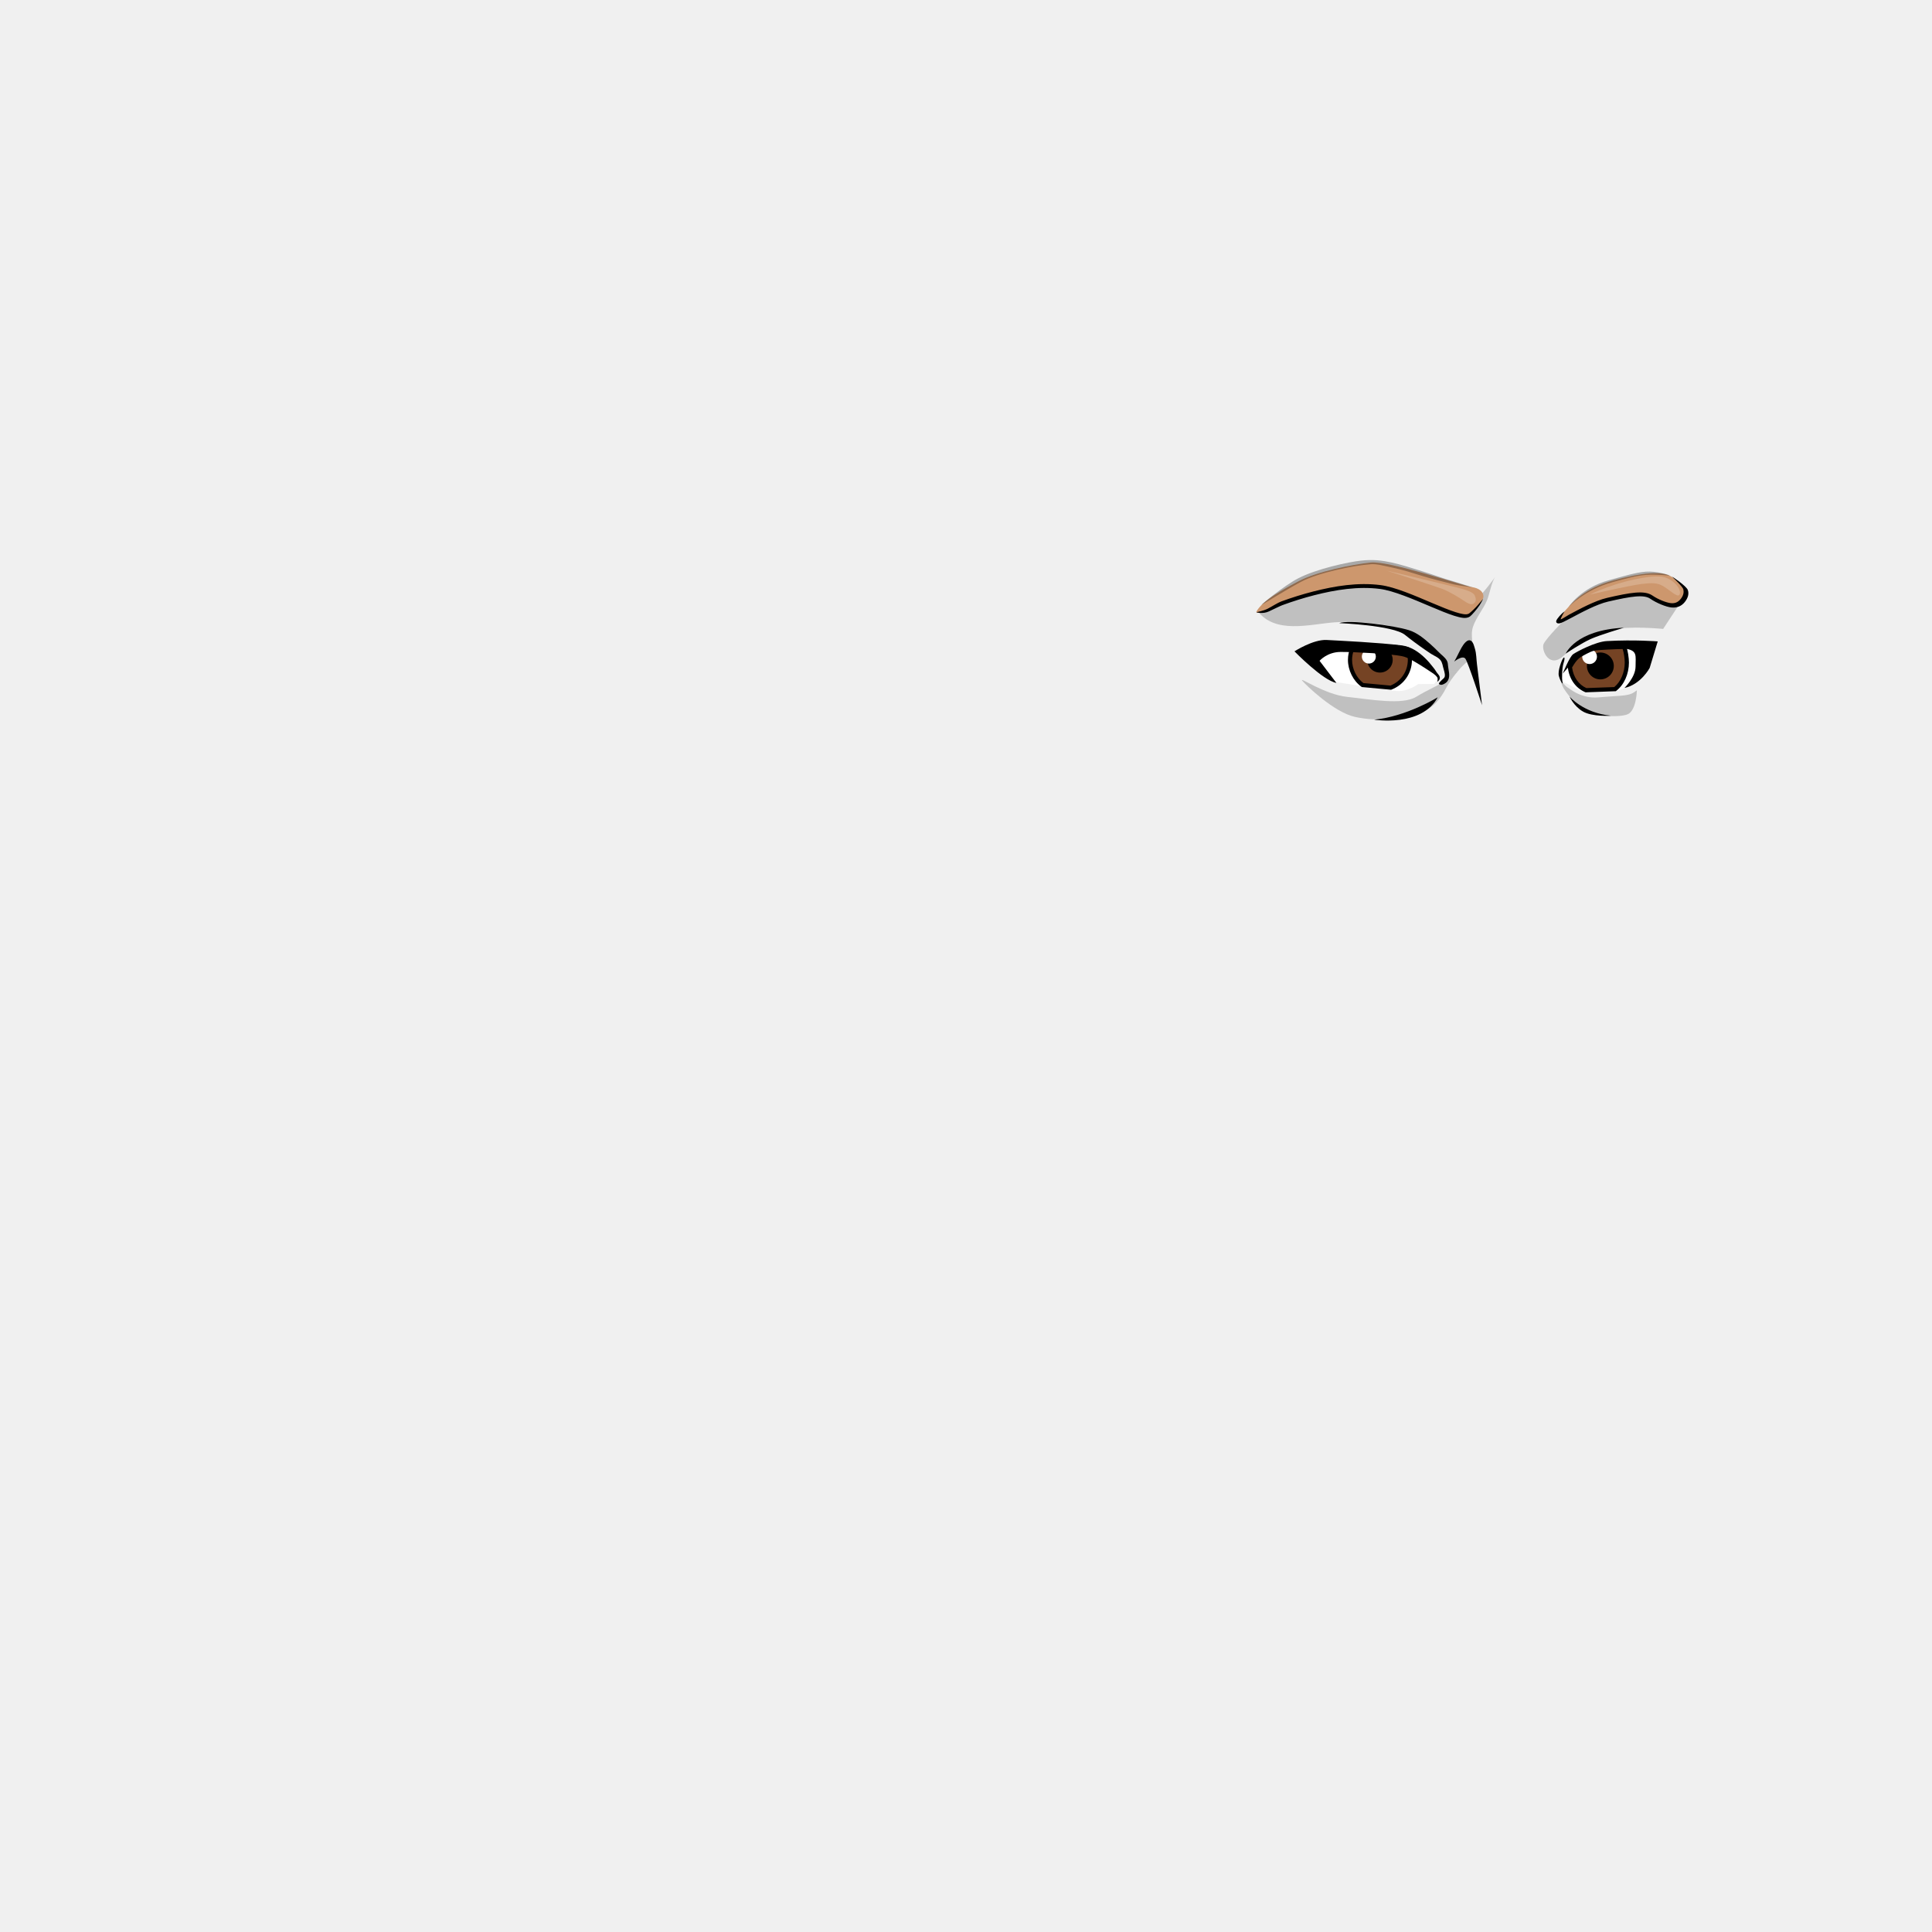
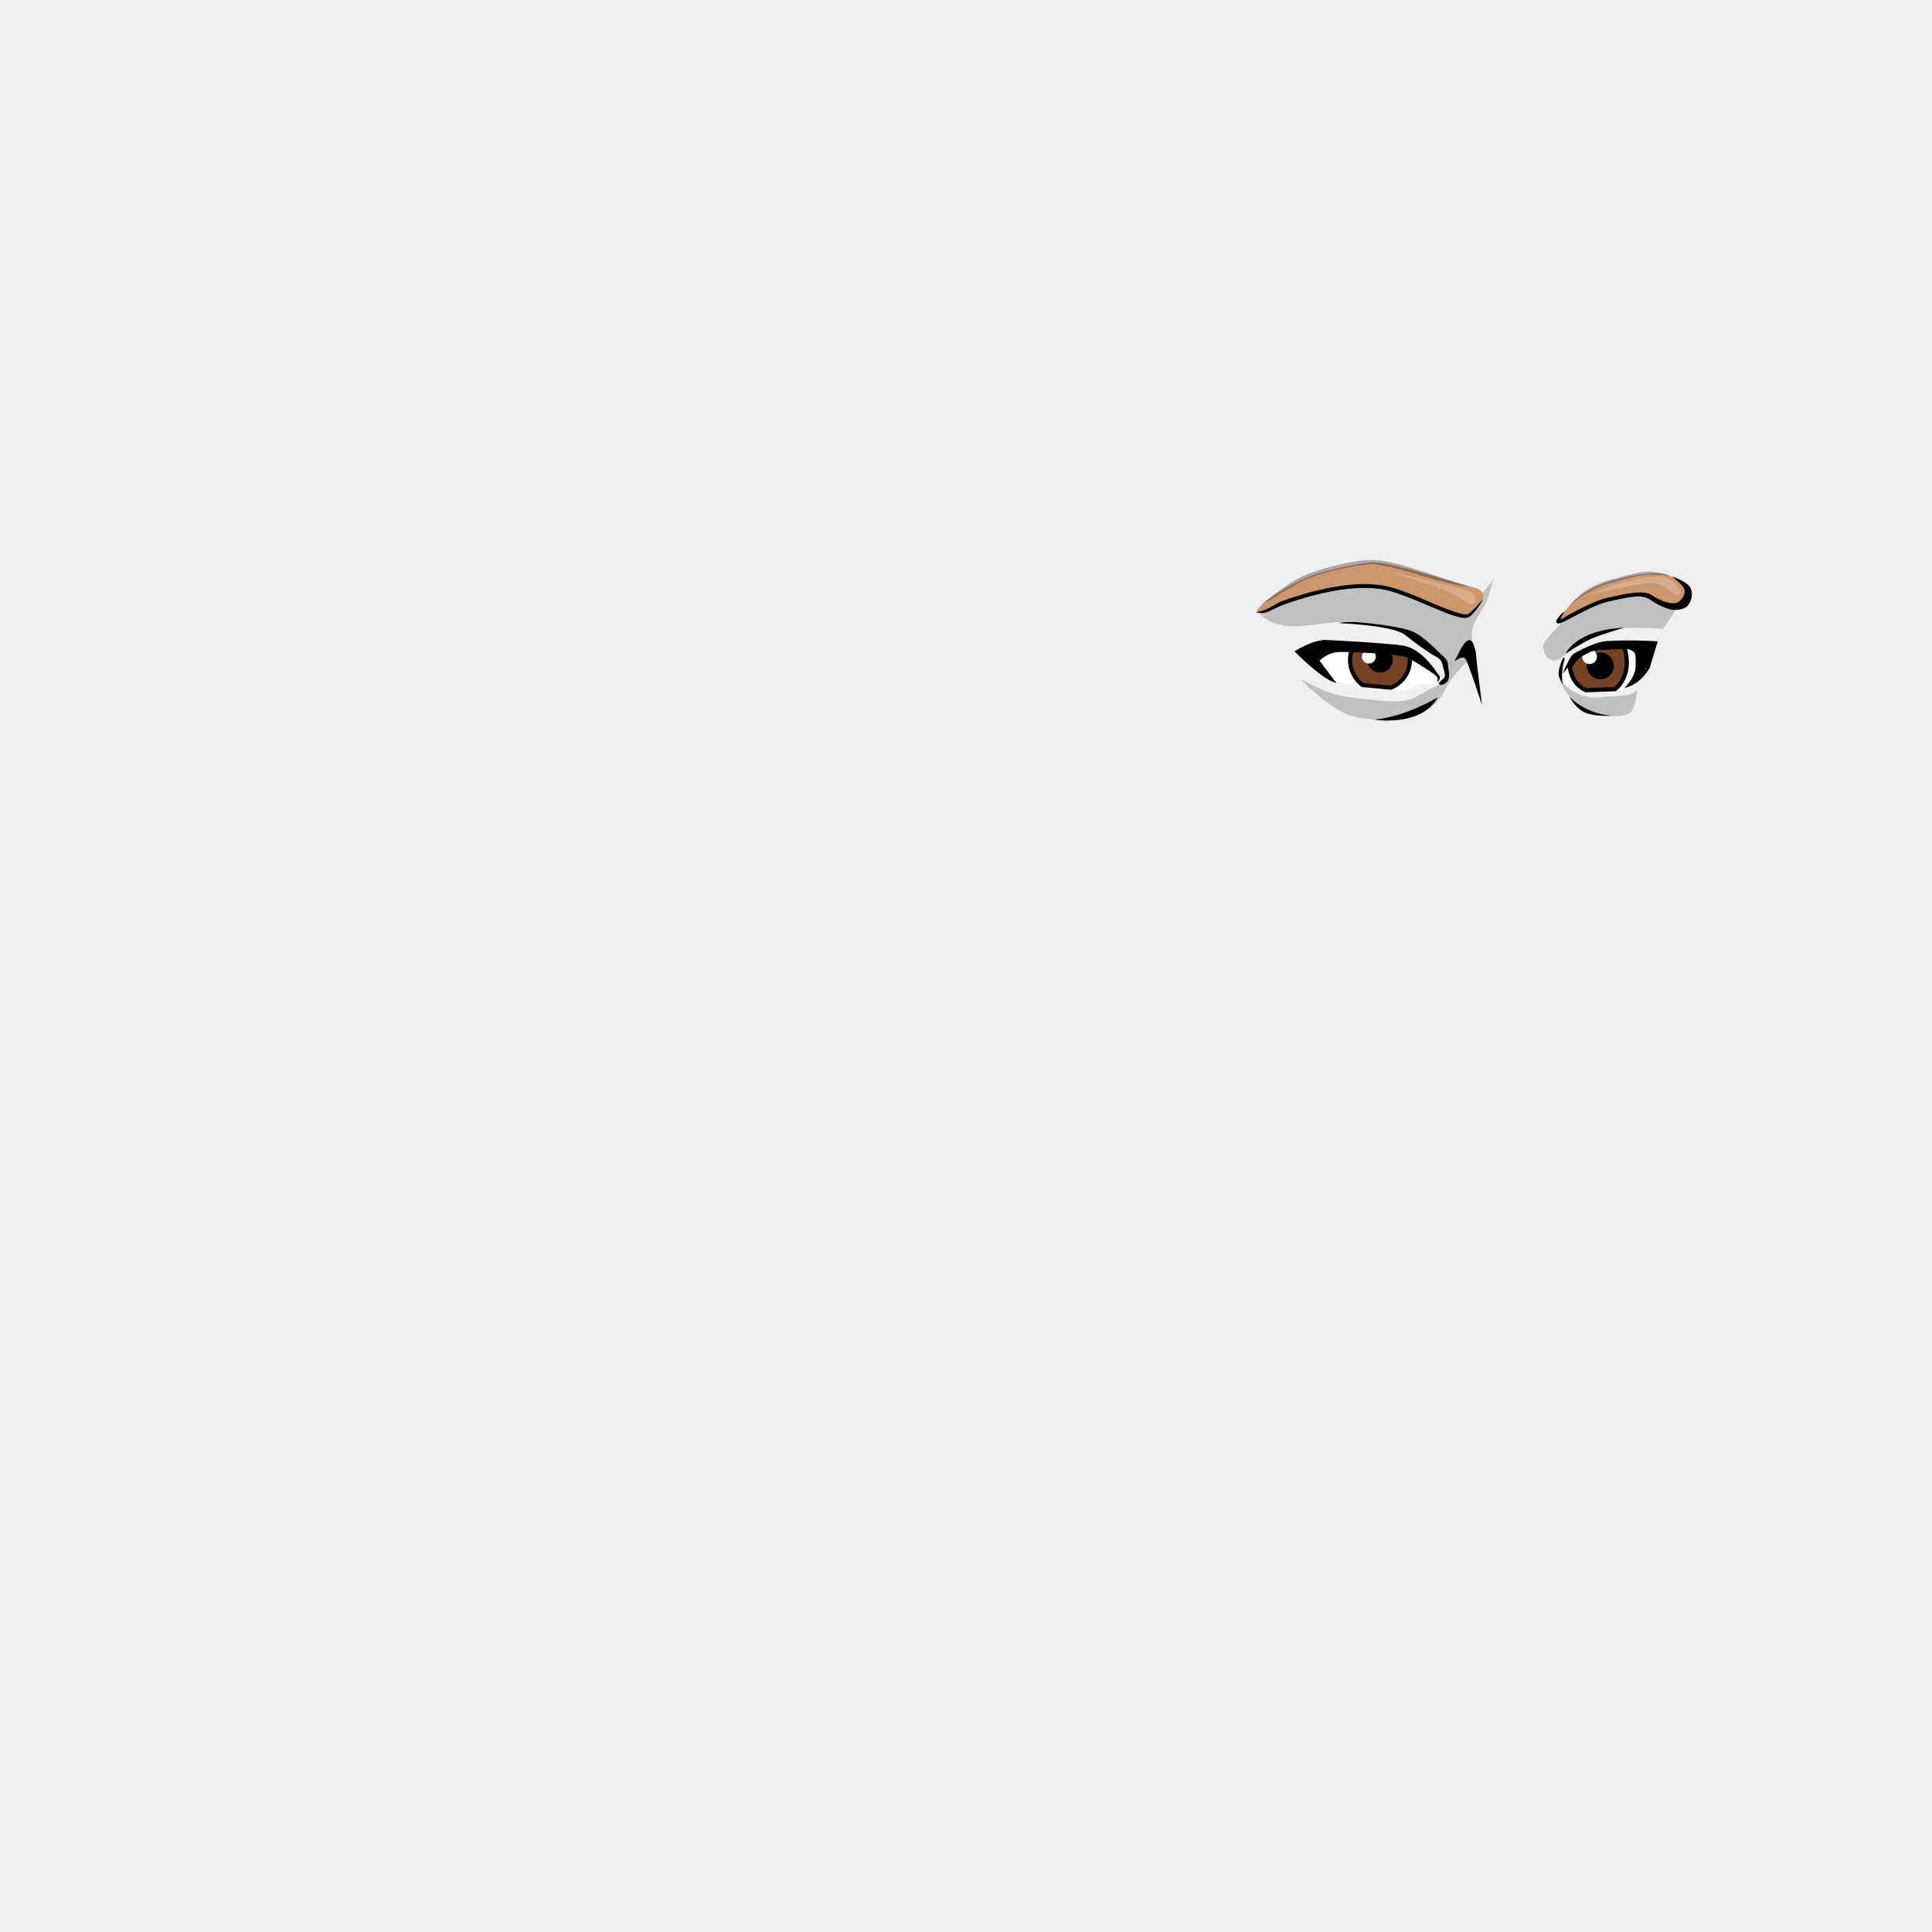
<svg xmlns="http://www.w3.org/2000/svg" version="1.1" id="svg216" width="400" height="400" viewBox="0 0 400 400">
  <defs id="defs220" />
  <g id="g224">
    <path d="m 323.207,141.025 c 0.489,0.392 0.763,0.932 1.267,1.253 0.607,0.387 1.169,0.821 1.813,1.153 1.415,0.731 2.999,1.099 4.592,0.959 5.565,-0.491 6.384,-0.164 8.021,-1.473 0,0 -0.087,4.209 -1.927,4.969 -1.839,0.76 -7.568,0.433 -9.86,-1.368 -0.887,-0.696 -1.612,-1.607 -2.291,-2.499 -0.713,-0.936 -1.437,-1.796 -1.616,-2.995" style="opacity:0.2;fill:#000000;fill-opacity:1;fill-rule:nonzero;stroke:none;stroke-width:1.333" id="path4718" />
    <path d="m 336.575,142.37 c 0.583,-0.172 1,-0.703 1,-0.703 l 2.379,-2.601 -0.296,-4.599 -6.848,-0.873 c 0,0 -6.248,1.473 -7.531,2.728 -1.283,1.256 -1.909,4.011 -1.937,4.093 0,0 0.137,0.845 0.655,0.955 0.519,0.109 3.356,1.911 4.367,1.856 0.724,-0.04 5.637,-0.027 6.467,-0.217 0.831,-0.192 1.745,-0.639 1.745,-0.639" style="fill:#ffffff;fill-opacity:1;fill-rule:nonzero;stroke:none;stroke-width:1.333" id="path4772" />
    <path d="m 271.559,136.258 4.4,-2.052 14.12,0.251 5.177,2.785 2.756,2.964 -1.117,1.399 -3.279,0.028 c 0,0 -2.127,1.604 -4.396,1.428 -2.268,-0.177 -13.051,-1.913 -13.051,-1.913 l -4.865,-4.383 z" style="fill:#ffffff;fill-opacity:1;fill-rule:nonzero;stroke:none;stroke-width:1.333" id="path4776" />
    <path d="m 280.033,134.136 c -0.336,0.761 -0.527,1.601 -0.527,2.487 0,2.063 1.041,4.085 2.601,5.208 l 5.839,0.547 c 2.313,-0.896 3.956,-3.132 3.956,-5.755 0,-0.773 -0.148,-1.509 -0.408,-2.192 -2.864,-0.887 -8.169,-0.597 -11.461,-0.295" style="fill:#754324;fill-opacity:1;fill-rule:nonzero;stroke:none;stroke-width:1.333" id="path4780" />
    <path d="m 288.342,136.622 c 0,1.452 -1.181,2.628 -2.637,2.628 -1.456,0 -2.637,-1.176 -2.637,-2.628 0,-1.452 1.181,-2.628 2.637,-2.628 1.456,0 2.637,1.176 2.637,2.628" style="fill:#000000;fill-opacity:1;fill-rule:nonzero;stroke:none;stroke-width:1.333" id="path4784" />
    <path d="m 282.266,141.418 5.617,0.525 c 2.185,-0.888 3.592,-2.965 3.592,-5.321 0,-0.623 -0.104,-1.243 -0.309,-1.844 -2.815,-0.785 -7.868,-0.504 -10.837,-0.241 -0.263,0.668 -0.395,1.368 -0.395,2.085 0,1.856 0.912,3.725 2.332,4.796 m 5.74,1.392 -6.053,-0.567 -0.095,-0.068 c -1.688,-1.213 -2.779,-3.393 -2.779,-5.553 0,-0.919 0.189,-1.813 0.563,-2.657 l 0.103,-0.229 0.249,-0.023 c 3.739,-0.343 8.788,-0.567 11.627,0.312 l 0.199,0.061 0.075,0.193 c 0.289,0.759 0.436,1.548 0.436,2.343 0,2.743 -1.66,5.157 -4.229,6.152 z" style="fill:#000000;fill-opacity:1;fill-rule:nonzero;stroke:none;stroke-width:1.333" id="path4788" />
    <path d="m 284.853,135.944 c 0,0.796 -0.648,1.441 -1.447,1.441 -0.799,0 -1.447,-0.645 -1.447,-1.441 0,-0.796 0.648,-1.441 1.447,-1.441 0.799,0 1.447,0.645 1.447,1.441" style="fill:#ffffff;fill-opacity:1;fill-rule:nonzero;stroke:none;stroke-width:1.333" id="path4792" />
    <path d="m 298.088,140.494 c 0.039,-0.185 0.008,-0.388 -0.119,-0.608 -0.184,-0.32 -0.471,-0.559 -0.649,-0.884 -0.171,-0.309 -0.417,-0.597 -0.631,-0.879 -0.513,-0.675 -1.071,-1.317 -1.68,-1.908 -1.312,-1.269 -2.932,-2.352 -4.779,-2.585 -4.769,-0.601 -12.757,-0.976 -15.555,-1.129 -2.796,-0.152 -6.667,2.353 -6.667,2.353 0,0 5.887,6.044 8.681,6.536 l -3.485,-4.575 c 0,0 1.548,-1.821 4.345,-1.839 2.799,-0.017 10.365,0.397 12.667,0.863 1.287,0.261 2.515,1.06 3.621,1.729 0.677,0.411 1.344,0.84 2.003,1.28 0.588,0.392 1.281,0.767 1.697,1.356 0.207,0.292 0.068,0.617 0.064,0.957 0.251,-0.196 0.432,-0.417 0.485,-0.668" style="fill:#000000;fill-opacity:1;fill-rule:nonzero;stroke:none;stroke-width:1.333" id="path4796" />
    <path d="m 332.008,134.143 c -1.081,0.468 -3.021,0.459 -3.781,0.867 -1.385,0.743 -1.956,0.937 -3.191,3.089 0.257,2.372 1.58,4.071 3.329,4.8 l 6.013,-0.221 c 1.536,-1.188 2.44,-3.323 2.44,-5.508 0,-0.937 -0.233,-2.456 -0.564,-3.235 -1.213,0.001 -2.707,0.199 -4.247,0.208" style="fill:#754324;fill-opacity:1;fill-rule:nonzero;stroke:none;stroke-width:1.333" id="path4808" />
    <path d="m 334.121,137.875 c 0,1.537 -1.247,2.784 -2.784,2.784 -1.537,0 -2.783,-1.247 -2.783,-2.784 0,-1.537 1.245,-2.784 2.783,-2.784 1.537,0 2.784,1.247 2.784,2.784" style="fill:#000000;fill-opacity:1;fill-rule:nonzero;stroke:none;stroke-width:1.333" id="path4812" />
    <path d="m 330.633,135.959 c 0,0.843 -0.684,1.527 -1.527,1.527 -0.843,0 -1.527,-0.684 -1.527,-1.527 0,-0.843 0.684,-1.527 1.527,-1.527 0.843,0 1.527,0.684 1.527,1.527" style="fill:#ffffff;fill-opacity:1;fill-rule:nonzero;stroke:none;stroke-width:1.333" id="path4816" />
    <path d="m 325.485,138.191 c 0.256,1.977 1.353,3.56 2.961,4.268 l 5.772,-0.211 c 1.339,-1.101 2.165,-3.032 2.165,-5.079 0,-0.767 -0.176,-2.103 -0.435,-2.793 -1.365,0.005 -5.031,0.192 -5.727,0.304 -0.659,0.108 -1.473,0.544 -1.789,0.712 l -0.268,0.144 c -1.149,0.608 -1.639,0.868 -2.68,2.655 m 2.801,5.145 -0.088,-0.036 c -1.992,-0.829 -3.335,-2.756 -3.596,-5.155 l -0.015,-0.141 0.071,-0.123 c 1.215,-2.117 1.884,-2.472 3.099,-3.115 l 0.265,-0.141 c 0.46,-0.247 1.195,-0.328 1.968,-0.453 0.679,-0.111 1.381,-0.225 1.861,-0.432 l 0.081,-0.036 h 0.089 c 1.323,-0.009 2.761,-0.208 4.275,-0.209 h 0.259 l 0.1,0.233 c 0.364,0.859 0.599,2.473 0.599,3.441 0,2.365 -1,4.608 -2.609,5.852 l -0.111,0.085 z" style="fill:#000000;fill-opacity:1;fill-rule:nonzero;stroke:none;stroke-width:1.333" id="path4820" />
    <path d="m 336.276,134.267 c 2.832,0.355 2.341,1.436 2.351,3.699 0.009,2.264 -2.307,4.468 -2.307,4.468 3.409,-0.713 5.228,-4.148 5.228,-4.148 l 1.667,-5.491 c 0,0 -4.78,-0.389 -10.537,-0.068 -2.371,0.133 -6.172,2.169 -6.955,2.703 -0.781,0.532 -2.168,4.032 -2.168,4.032 0,0 2.953,-3.628 4.352,-4.196 1.397,-0.567 4.916,-1.432 8.369,-0.999" style="fill:#000000;fill-opacity:1;fill-rule:nonzero;stroke:none;stroke-width:1.333" id="path4824" />
    <path d="m 305.79,137.526 c -0.127,-1.019 -0.113,-2.184 -0.412,-3.167 -0.151,-0.493 -0.319,-1.328 -0.78,-1.661 -0.796,-0.573 -1.672,0.823 -1.976,1.347 -0.551,0.955 -0.975,1.979 -1.537,2.927 0,0 1.709,-1.391 2.305,-0.596 0.595,0.793 3.451,9.627 3.451,9.627 -0.06,-0.489 -0.121,-0.977 -0.181,-1.465 -0.289,-2.337 -0.58,-4.673 -0.869,-7.011" style="fill:#000000;fill-opacity:1;fill-rule:nonzero;stroke:none;stroke-width:1.333" id="path4836" />
    <path d="m 297.665,144.364 c 0,0 -6.452,3.996 -13.172,4.639 0,0 9.828,1.596 13.172,-4.639" style="fill:#000000;fill-opacity:1;fill-rule:nonzero;stroke:none;stroke-width:1.333" id="path4840" />
    <path d="m 323.459,136.574 c 0,0 -1.047,2.267 -0.697,3.444 0.348,1.177 0.915,1.917 0.741,1.22 -0.175,-0.697 -0.131,-2.877 0.217,-3.967 0.349,-1.089 0.219,-1.569 -0.261,-0.697" style="fill:#000000;fill-opacity:1;fill-rule:nonzero;stroke:none;stroke-width:1.333" id="path4844" />
    <path d="m 324.954,144.208 c 0,0 2.797,3.401 8.583,3.973 0,0 -3.847,0.255 -5.785,-0.859 -1.939,-1.112 -2.797,-3.115 -2.797,-3.115" style="fill:#000000;fill-opacity:1;fill-rule:nonzero;stroke:none;stroke-width:1.333" id="path4848" />
    <path id="rect1" style="opacity:0.2;fill:#000000;stroke-width:1.2;stroke-miterlimit:40" d="M 299.381 139 C 299.519 139.72 299.371 140.173 298.844 140.707 C 298.482 141.072 298.209 141.539 297.775 141.803 C 297.435 142.009 297.073 142.182 296.717 142.359 C 295.515 142.961 294.33 143.585 293.182 144.283 C 290.296 146.041 283.562 144.762 278.914 144.283 C 274.265 143.803 268.816 139.969 269.617 140.928 C 270.419 141.886 276.188 147.465 280.516 148.424 C 285.424 149.511 290.136 148.793 294.844 147.166 C 296.856 146.471 298.397 144.393 299.311 142.605 C 299.964 141.324 300.865 140.117 301.803 139 L 299.381 139 z " />
  </g>
  <g id="layer5" style="display:none">
    <path id="path4762" style="opacity:0.2;fill:#000000;fill-opacity:1;fill-rule:nonzero;stroke:none;stroke-width:1.333" d="m 309.645,119.342 c -1.265,1.633 -3.46,4.969 -5.529,5.498 -2.397,0.613 -4.866,-0.539 -6.99,-1.531 -2.325,-1.087 -4.521,-1.993 -7.066,-2.504 -4.556,-0.915 -9.001,-0.626 -13.391,0.268 -2.548,0.519 -5.076,1.239 -7.596,2.047 -0.615,0.197 -8.754,2.932 -8.688,3.033 3.432,5.279 10.727,3.107 15.744,2.707 4.36,-0.347 10.014,0.113 14.213,1.406 2.073,0.64 7.007,4.43 7.648,5.07 0.284,0.283 0.277,0.744 0.406,1.096 0.167,0.451 0.444,0.858 0.572,1.33 0.104,0.38 0.311,0.75 0.396,1.123 0.01,0.042 0.008,0.075 0.016,0.115 h 2.422 c 0.183,-0.218 0.366,-0.439 0.551,-0.65 0.816,-0.933 2.114,-1.732 2.404,-2.996 0.451,-1.96 -0.437,-3.705 0.232,-5.646 0.667,-1.937 2.077,-3.529 2.877,-5.412 0.565,-1.331 0.901,-3.822 1.777,-4.953 z m 14.008,16.489 c 2.635,-2.413 7.436,-4.575 10.4,-5.447 2.964,-0.872 10.288,-0.175 10.288,-0.175 l 3.313,-5.057 -6.801,-2.964 -8.491,-0.111 -8.249,6.04 c 0,0 -4.011,4.011 -4.533,5.231 -0.523,1.221 1.172,5.14 4.073,2.483" />
    <path id="path4804" style="fill:#000000;fill-opacity:1;fill-rule:nonzero;stroke:none;stroke-width:1.333" d="m 324.172,135.315 c 0,0 2.031,-4.869 12.023,-5.352 0,0 -4.952,1.491 -6.836,2.323 -1.885,0.833 -5.187,3.029 -5.187,3.029 m -24.69,1.332 c -0.399,-0.619 -1.059,-1.077 -1.581,-1.611 -0.593,-0.605 -1.205,-1.192 -1.841,-1.752 -1.265,-1.113 -2.696,-2.291 -4.331,-2.804 -3.284,-1.029 -12.493,-2.213 -14.472,-1.471 0,0 11.188,0.441 13.644,2.447 0.273,0.223 0.552,0.441 0.831,0.656 1.471,1.135 2.984,2.22 4.533,3.244 0.772,0.511 1.785,0.788 2.196,1.692 0.144,0.32 0.223,0.665 0.3,1.007 0.131,0.585 0.467,1.373 0.367,1.968 -0.064,0.379 -0.413,0.541 -0.649,0.8 -0.125,0.136 -0.613,0.565 -0.575,0.729 0.04,0.168 0.396,0.244 0.556,0.232 0.295,-0.024 0.873,-0.348 1.087,-0.589 0.853,-0.964 0.363,-2.204 0.253,-3.335 -0.045,-0.464 -0.041,-0.773 -0.317,-1.213" />
    <path id="brows" style="fill:#000000;fill-opacity:1;fill-rule:nonzero;stroke:none;stroke-width:1.333" d="m 269.123,121.43 c -2.929,1.539 -6.584,3.181 -9.036,5.3 1.22,0.732 4.099,-1.387 5.315,-1.829 2.165,-0.789 4.371,-1.485 6.613,-2.057 4.419,-1.129 9.151,-1.899 13.733,-1.309 5.819,0.748 16.389,7.132 18.315,5.841 0.888,-0.595 3.124,-2.6 2.925,-3.692 -0.181,-0.996 -1.904,-1.401 -2.775,-1.367 -2.052,0.084 -16.835,-5.024 -20.684,-4.607 -3.849,0.417 -10.744,1.797 -14.407,3.72 m 54.313,6.066 c 2.268,-2.443 4.605,-5.353 10.444,-6.932 5.839,-1.579 10.509,-2.453 12.204,-0.512 1.696,1.941 1.461,2.015 0.143,3.623 -1.319,1.608 -3.013,1.173 -4.332,-0.044 -1.319,-1.217 -4.179,-0.588 -9.076,0.541 -4.897,1.129 -12.773,6.975 -9.383,3.324" />
  </g>
  <g id="g15577" style="display:inline">
    <path id="path15571" style="opacity:0.2;fill:#000000;fill-opacity:1;fill-rule:nonzero;stroke:none;stroke-width:1.333" d="m 309.645,119.342 c -1.265,1.633 -3.46,4.969 -5.529,5.498 -2.397,0.613 -4.866,-0.539 -6.99,-1.531 -2.325,-1.087 -4.521,-1.993 -7.066,-2.504 -4.556,-0.915 -9.001,-0.626 -13.391,0.268 -2.548,0.519 -5.076,1.239 -7.596,2.047 -0.615,0.197 -8.754,3.309 -8.688,3.41 3.691,4.784 10.727,2.73 15.744,2.33 4.36,-0.347 10.014,0.113 14.213,1.406 2.073,0.64 7.007,4.43 7.648,5.07 0.284,0.283 0.277,0.744 0.406,1.096 0.167,0.451 0.444,0.858 0.572,1.33 0.104,0.38 0.311,0.75 0.396,1.123 0.01,0.042 0.008,0.075 0.016,0.115 h 2.422 c 0.183,-0.218 0.366,-0.439 0.551,-0.65 0.816,-0.933 2.114,-1.732 2.404,-2.996 0.451,-1.96 -0.437,-3.705 0.232,-5.646 0.667,-1.937 2.077,-3.529 2.877,-5.412 0.565,-1.331 0.901,-3.822 1.777,-4.953 z m 14.008,16.489 c 2.635,-2.413 7.436,-4.575 10.4,-5.447 2.964,-0.872 10.288,-0.175 10.288,-0.175 l 3.313,-5.057 -6.801,-2.964 -8.491,-0.111 -8.249,6.04 c 0,0 -4.011,4.011 -4.533,5.231 -0.523,1.221 1.172,5.14 4.073,2.483" />
    <path id="path15573" style="fill:#000000;fill-opacity:1;fill-rule:nonzero;stroke:none;stroke-width:1.333" d="m 324.172,135.315 c 0,0 2.031,-4.869 12.023,-5.352 0,0 -4.952,1.491 -6.836,2.323 -1.885,0.833 -5.187,3.029 -5.187,3.029 m -24.69,1.332 c -0.399,-0.619 -1.059,-1.077 -1.581,-1.611 -0.593,-0.605 -1.205,-1.192 -1.841,-1.752 -1.265,-1.113 -2.696,-2.291 -4.331,-2.804 -3.284,-1.029 -12.493,-2.213 -14.472,-1.471 0,0 11.188,0.441 13.644,2.447 0.273,0.223 0.552,0.441 0.831,0.656 1.471,1.135 2.984,2.22 4.533,3.244 0.772,0.511 1.785,0.788 2.196,1.692 0.144,0.32 0.223,0.665 0.3,1.007 0.131,0.585 0.467,1.373 0.367,1.968 -0.064,0.379 -0.413,0.541 -0.649,0.8 -0.125,0.136 -0.613,0.565 -0.575,0.729 0.04,0.168 0.396,0.244 0.556,0.232 0.295,-0.024 0.873,-0.348 1.087,-0.589 0.853,-0.964 0.363,-2.204 0.253,-3.335 -0.045,-0.464 -0.041,-0.773 -0.317,-1.213" />
-     <path id="path16442" style="opacity:1;fill:#cd976d;fill-opacity:1;fill-rule:nonzero;stroke:none;stroke-width:1.333" d="m 260.087,126.707 c 0.584,0.685 4.099,-1.363 5.315,-1.806 2.165,-0.789 4.371,-1.485 6.613,-2.057 4.419,-1.129 9.151,-1.899 13.733,-1.309 5.819,0.748 16.389,7.132 18.315,5.841 0.888,-0.595 3.08,-2.87 3.067,-3.881 -0.013,-1.01 -0.875,-1.728 -2.468,-1.956 -1.593,-0.228 -17.047,-5.495 -20.896,-5.078 -3.849,0.417 -11.121,1.892 -14.784,3.814 -2.929,1.539 -7.739,4.077 -8.895,6.431 z m 74.028,-6.566 c 5.839,-1.579 9.84,-1.988 11.925,-0.773 1.225,0.714 2.619,2.146 2.791,2.835 0.176,0.703 -0.131,1.52 -1.071,2.572 -1.385,1.551 -4.546,0.074 -5.865,-1.144 -1.319,-1.217 -4.179,-0.588 -9.076,0.541 -4.897,1.129 -12.208,6.291 -9.618,3.283 2.386,-2.99 5.077,-5.736 10.915,-7.315 z" />
+     <path id="path16442" style="opacity:1;fill:#cd976d;fill-opacity:1;fill-rule:nonzero;stroke:none;stroke-width:1.333" d="m 260.087,126.707 c 0.584,0.685 4.099,-1.363 5.315,-1.806 2.165,-0.789 4.371,-1.485 6.613,-2.057 4.419,-1.129 9.151,-1.899 13.733,-1.309 5.819,0.748 16.389,7.132 18.315,5.841 0.888,-0.595 3.08,-2.87 3.067,-3.881 -0.013,-1.01 -0.875,-1.728 -2.468,-1.956 -1.593,-0.228 -17.047,-5.495 -20.896,-5.078 -3.849,0.417 -11.121,1.892 -14.784,3.814 -2.929,1.539 -7.739,4.077 -8.895,6.431 z m 74.028,-6.566 c 5.839,-1.579 9.758,-1.835 11.925,-0.773 1.525,0.747 2.919,2.113 3.091,2.802 0.176,0.703 -0.177,1.991 -1.305,2.839 -1.619,1.218 -4.613,-0.16 -5.931,-1.377 -1.319,-1.217 -4.179,-0.588 -9.076,0.541 -4.897,1.129 -12.208,6.291 -9.618,3.283 2.386,-2.99 5.077,-5.736 10.915,-7.315 z" />
    <path id="path17182" style="color:#000000;opacity:1;fill:#000000;fill-opacity:0.3;-inkscape-stroke:none" d="m 340.708,118.36 c -2.147,0.176 -4.619,0.962 -7.544,1.753 -5.878,1.589 -8.397,5.544 -8.397,5.544 0,0 3.323,-3.565 9.122,-5.133 2.913,-0.788 4.863,-1.329 6.935,-1.5 2.072,-0.17 4.842,0.162 4.842,0.162 0.089,-0.15 -2.811,-1.002 -4.958,-0.826 z m -72.013,1.42 c -2.9,1.523 -7.73,5.503 -7.512,5.443 -0.116,0.174 5.275,-3.24 8.233,-4.794 3.474,-1.824 10.645,-3.344 14.435,-3.615 1.172,-0.084 2.686,0.331 4.622,0.745 1.936,0.414 3.679,0.963 5.979,1.68 2.238,0.697 4.272,1.158 6.017,1.621 1.263,0.361 4.442,0.747 4.442,0.747 0,0 -2.709,-0.838 -4.167,-1.303 -1.724,-0.458 -3.751,-1.242 -6.139,-1.984 -2.199,-0.683 -4.537,-1.442 -6.52,-1.866 -1.983,-0.424 -3.793,-0.658 -6.33,-0.383 -2.537,0.275 -9.209,1.688 -13.06,3.71 z" />
-     <path id="path17184" style="color:#000000;fill:#000000;-inkscape-stroke:none" d="m 348.522,122.045 c 0.117,0.541 0.054,1.203 -0.541,1.948 -0.58,0.725 -1.216,0.971 -2.074,0.879 -0.859,-0.092 -2.538,-0.715 -3.785,-1.571 -0.855,-0.587 -2.002,-0.726 -3.516,-0.602 -1.514,0.125 -3.423,0.518 -5.877,1.084 -2.55,0.588 -5.743,2.346 -7.896,3.49 -0.47,0.25 -1.384,0.891 -1.707,0.956 -0.018,-0.224 0.639,-1.426 0.818,-1.648 -0.692,0.452 -1.574,1.5 -1.717,1.903 -0.143,0.403 0.17,0.579 0.371,0.586 0.447,0.044 0.879,-0.23 1.199,-0.363 0.392,-0.189 0.87,-0.439 1.41,-0.727 2.161,-1.148 5.354,-2.877 7.701,-3.418 2.444,-0.564 4.334,-0.949 5.764,-1.066 1.43,-0.118 2.371,0.036 2.996,0.465 1.305,0.895 3.275,1.69 4.352,1.806 1.078,0.115 2.066,-0.21 2.785,-1.109 0.69,-0.863 0.918,-1.722 0.635,-2.516 -0.283,-0.794 -3.213,-2.798 -3.248,-2.733 0,0 2.19,1.997 2.329,2.636 z m -62.723,-0.908 c -4.661,-0.599 -9.44,0.185 -13.883,1.32 -2.257,0.576 -4.474,1.275 -6.65,2.068 -0.705,0.257 -1.892,1.029 -2.777,1.488 -0.884,0.459 -2.381,0.749 -2.381,0.749 0,0 1.3,0.431 2.612,-0.178 1.311,-0.609 2.308,-1.121 2.819,-1.307 2.154,-0.785 4.346,-1.479 6.574,-2.047 4.395,-1.123 9.08,-1.878 13.584,-1.299 2.797,0.36 6.898,2.127 10.512,3.656 1.807,0.765 3.496,1.469 4.877,1.906 0.691,0.219 1.305,0.372 1.834,0.43 0.529,0.057 1.044,-0.025 1.412,-0.277 0.368,-0.252 1.518,-1.602 1.988,-2.322 0.423,-0.648 0.745,-1.337 0.745,-1.337 0,0 -0.523,0.598 -1.044,1.223 -0.589,0.707 -1.412,1.452 -1.792,1.75 -0.38,0.298 -0.865,0.251 -1.352,0.168 -0.437,-0.074 -0.886,-0.189 -1.548,-0.398 -1.324,-0.42 -3.003,-1.115 -4.807,-1.879 -3.608,-1.527 -7.701,-3.326 -10.723,-3.715 z" />
+     <path id="path17184" style="color:#000000;fill:#000000;-inkscape-stroke:none" d="m 348.688,121.911 c 0.261,0.696 -0.045,1.636 -0.674,2.281 -0.648,0.665 -1.249,0.771 -2.108,0.679 -0.859,-0.092 -2.538,-0.715 -3.785,-1.571 -0.855,-0.587 -2.002,-0.726 -3.516,-0.602 -1.514,0.125 -3.423,0.518 -5.877,1.084 -2.55,0.588 -5.743,2.346 -7.896,3.49 -0.47,0.25 -1.384,0.891 -1.707,0.956 -0.018,-0.224 0.639,-1.426 0.818,-1.648 -0.692,0.452 -1.574,1.5 -1.717,1.903 -0.143,0.403 0.17,0.579 0.371,0.586 0.447,0.044 0.879,-0.23 1.199,-0.363 0.392,-0.189 0.87,-0.439 1.41,-0.727 2.161,-1.148 5.354,-2.877 7.701,-3.418 2.444,-0.564 4.334,-0.949 5.764,-1.066 1.43,-0.118 2.405,0.269 3.029,0.698 1.305,0.895 3.408,1.924 4.486,2.039 1.078,0.115 2.566,-0.01 3.285,-0.909 0.69,-0.863 1.083,-2.144 0.601,-3.449 -0.519,-1.404 -3.846,-2.532 -3.881,-2.467 0,0 2.127,1.519 2.496,2.503 z m -62.89,-0.775 c -4.661,-0.599 -9.44,0.185 -13.883,1.32 -2.257,0.576 -4.474,1.275 -6.65,2.068 -0.705,0.257 -1.892,1.029 -2.777,1.488 -0.884,0.459 -2.381,0.749 -2.381,0.749 0,0 1.3,0.431 2.612,-0.178 1.311,-0.609 2.308,-1.121 2.819,-1.307 2.154,-0.785 4.346,-1.479 6.574,-2.047 4.395,-1.123 9.08,-1.878 13.584,-1.299 2.797,0.36 6.898,2.127 10.512,3.656 1.807,0.765 3.496,1.469 4.877,1.906 0.691,0.219 1.305,0.372 1.834,0.43 0.529,0.057 1.044,-0.025 1.412,-0.277 0.368,-0.252 1.518,-1.602 1.988,-2.322 0.423,-0.648 0.745,-1.337 0.745,-1.337 0,0 -0.523,0.598 -1.044,1.223 -0.589,0.707 -1.412,1.452 -1.792,1.75 -0.38,0.298 -0.865,0.251 -1.352,0.168 -0.437,-0.074 -0.886,-0.189 -1.548,-0.398 -1.324,-0.42 -3.003,-1.115 -4.807,-1.879 -3.608,-1.527 -7.701,-3.326 -10.723,-3.715 z" />
    <path id="path6817" style="display:inline;fill:#ffffff;fill-opacity:0.2;stroke:none;stroke-width:1px;stroke-linecap:butt;stroke-linejoin:miter;stroke-opacity:1" d="m 305.043,125 c 0.524,-0.333 0.684,-0.847 0.27,-1.738 -0.359,-0.772 -2.153,-1.238 -4.016,-1.721 -1.86,-0.482 -14.665,-3.516 -14.236,-3.409 0.429,0.107 10.059,3.226 11.548,3.789 1.49,0.563 3.637,1.889 4.341,2.372 0.72,0.494 1.569,1.04 2.093,0.707 z m 24.096,-1.891 c 0,0 5.365,-2.697 11.725,-3.588 2.859,-0.401 4.057,-0.14 5.325,0.762 1.528,1.088 1.915,2.475 1.45,2.922 -0.465,0.447 -2.062,-1.145 -3.407,-1.913 -1.128,-0.643 -2.329,-0.641 -4.448,-0.374 -2.438,0.307 -10.644,2.191 -10.644,2.191 z" />
  </g>
  <g id="g4" style="display:none">
    <path id="path2" style="opacity:0.2;fill:#000000;fill-opacity:1;fill-rule:nonzero;stroke:none;stroke-width:1.333" d="m 309.645,119.342 c -1.265,1.633 -3.46,4.969 -5.529,5.498 -2.397,0.613 -4.866,-0.539 -6.99,-1.531 -2.325,-1.087 -4.521,-1.993 -7.066,-2.504 -4.556,-0.915 -9.522,-0.705 -13.124,-1.065 -3.602,-0.36 -6.295,-0.055 -8.129,-0.352 -1.834,-0.297 -10.087,-0.934 -9.887,-0.832 3.432,5.279 12.193,10.705 17.21,10.305 4.36,-0.347 10.014,0.113 14.213,1.406 2.073,0.64 7.007,4.43 7.648,5.07 0.284,0.283 0.277,0.744 0.406,1.096 0.167,0.451 0.444,0.858 0.572,1.33 0.104,0.38 0.311,0.75 0.396,1.123 0.01,0.042 0.008,0.075 0.016,0.115 h 2.422 c 0.183,-0.218 0.366,-0.439 0.551,-0.65 0.816,-0.933 2.114,-1.732 2.404,-2.996 0.451,-1.96 -0.437,-3.705 0.232,-5.646 0.667,-1.937 2.077,-3.529 2.877,-5.412 0.565,-1.331 0.901,-3.822 1.777,-4.953 z m 14.008,16.489 c 2.635,-2.413 7.436,-4.575 10.4,-5.447 2.964,-0.872 10.288,-0.175 10.288,-0.175 0,0 2.765,-3.099 3.313,-5.057 0.548,-1.958 -0.211,-6.151 -0.211,-6.151 l -6.59,3.187 -8.491,-0.111 -8.249,6.04 c 0,0 -4.011,4.011 -4.533,5.231 -0.523,1.221 1.172,5.14 4.073,2.483" />
    <path id="path3" style="fill:#000000;fill-opacity:1;fill-rule:nonzero;stroke:none;stroke-width:1.333" d="m 324.172,135.315 c 0,0 2.031,-4.869 12.023,-5.352 0,0 -4.952,1.491 -6.836,2.323 -1.885,0.833 -5.187,3.029 -5.187,3.029 m -24.69,1.332 c -0.399,-0.619 -1.059,-1.077 -1.581,-1.611 -0.593,-0.605 -1.205,-1.192 -1.841,-1.752 -1.265,-1.113 -2.696,-2.291 -4.331,-2.804 -3.284,-1.029 -12.493,-2.213 -14.472,-1.471 0,0 11.188,0.441 13.644,2.447 0.273,0.223 0.552,0.441 0.831,0.656 1.471,1.135 2.984,2.22 4.533,3.244 0.772,0.511 1.785,0.788 2.196,1.692 0.144,0.32 0.223,0.665 0.3,1.007 0.131,0.585 0.467,1.373 0.367,1.968 -0.064,0.379 -0.413,0.541 -0.649,0.8 -0.125,0.136 -0.613,0.565 -0.575,0.729 0.04,0.168 0.396,0.244 0.556,0.232 0.295,-0.024 0.873,-0.348 1.087,-0.589 0.853,-0.964 0.363,-2.204 0.253,-3.335 -0.045,-0.464 -0.041,-0.773 -0.317,-1.213" />
    <path id="path4" style="fill:#000000;fill-opacity:1;fill-rule:nonzero;stroke:none;stroke-width:1.333" d="m 265.258,118.231 c -3.329,0.206 -4.318,-0.418 -7.303,-0.165 2.286,0.732 4.147,1.122 6.514,1.236 2.367,0.114 3.34,0.128 6.747,0.342 3.407,0.214 9.95,1.3 14.533,1.89 5.819,0.748 16.389,7.132 18.315,5.841 0.888,-0.595 3.124,-2.6 2.925,-3.692 -0.181,-0.996 -1.904,-1.401 -2.775,-1.367 -2.052,0.084 -16.835,-5.024 -20.684,-4.607 -3.849,0.417 -10.477,0.464 -15.206,0.521 m 55.113,9.265 c 2.268,-2.443 4.605,-5.353 10.444,-6.932 5.839,-1.579 10.909,-1.254 12.471,-1.978 1.562,-0.724 2.261,-0.918 0.942,0.69 -1.319,1.608 -1.68,1.84 -4.199,2.755 -2.518,0.915 -5.378,1.011 -10.276,2.141 -4.897,1.129 -12.773,6.975 -9.383,3.324" />
  </g>
</svg>
